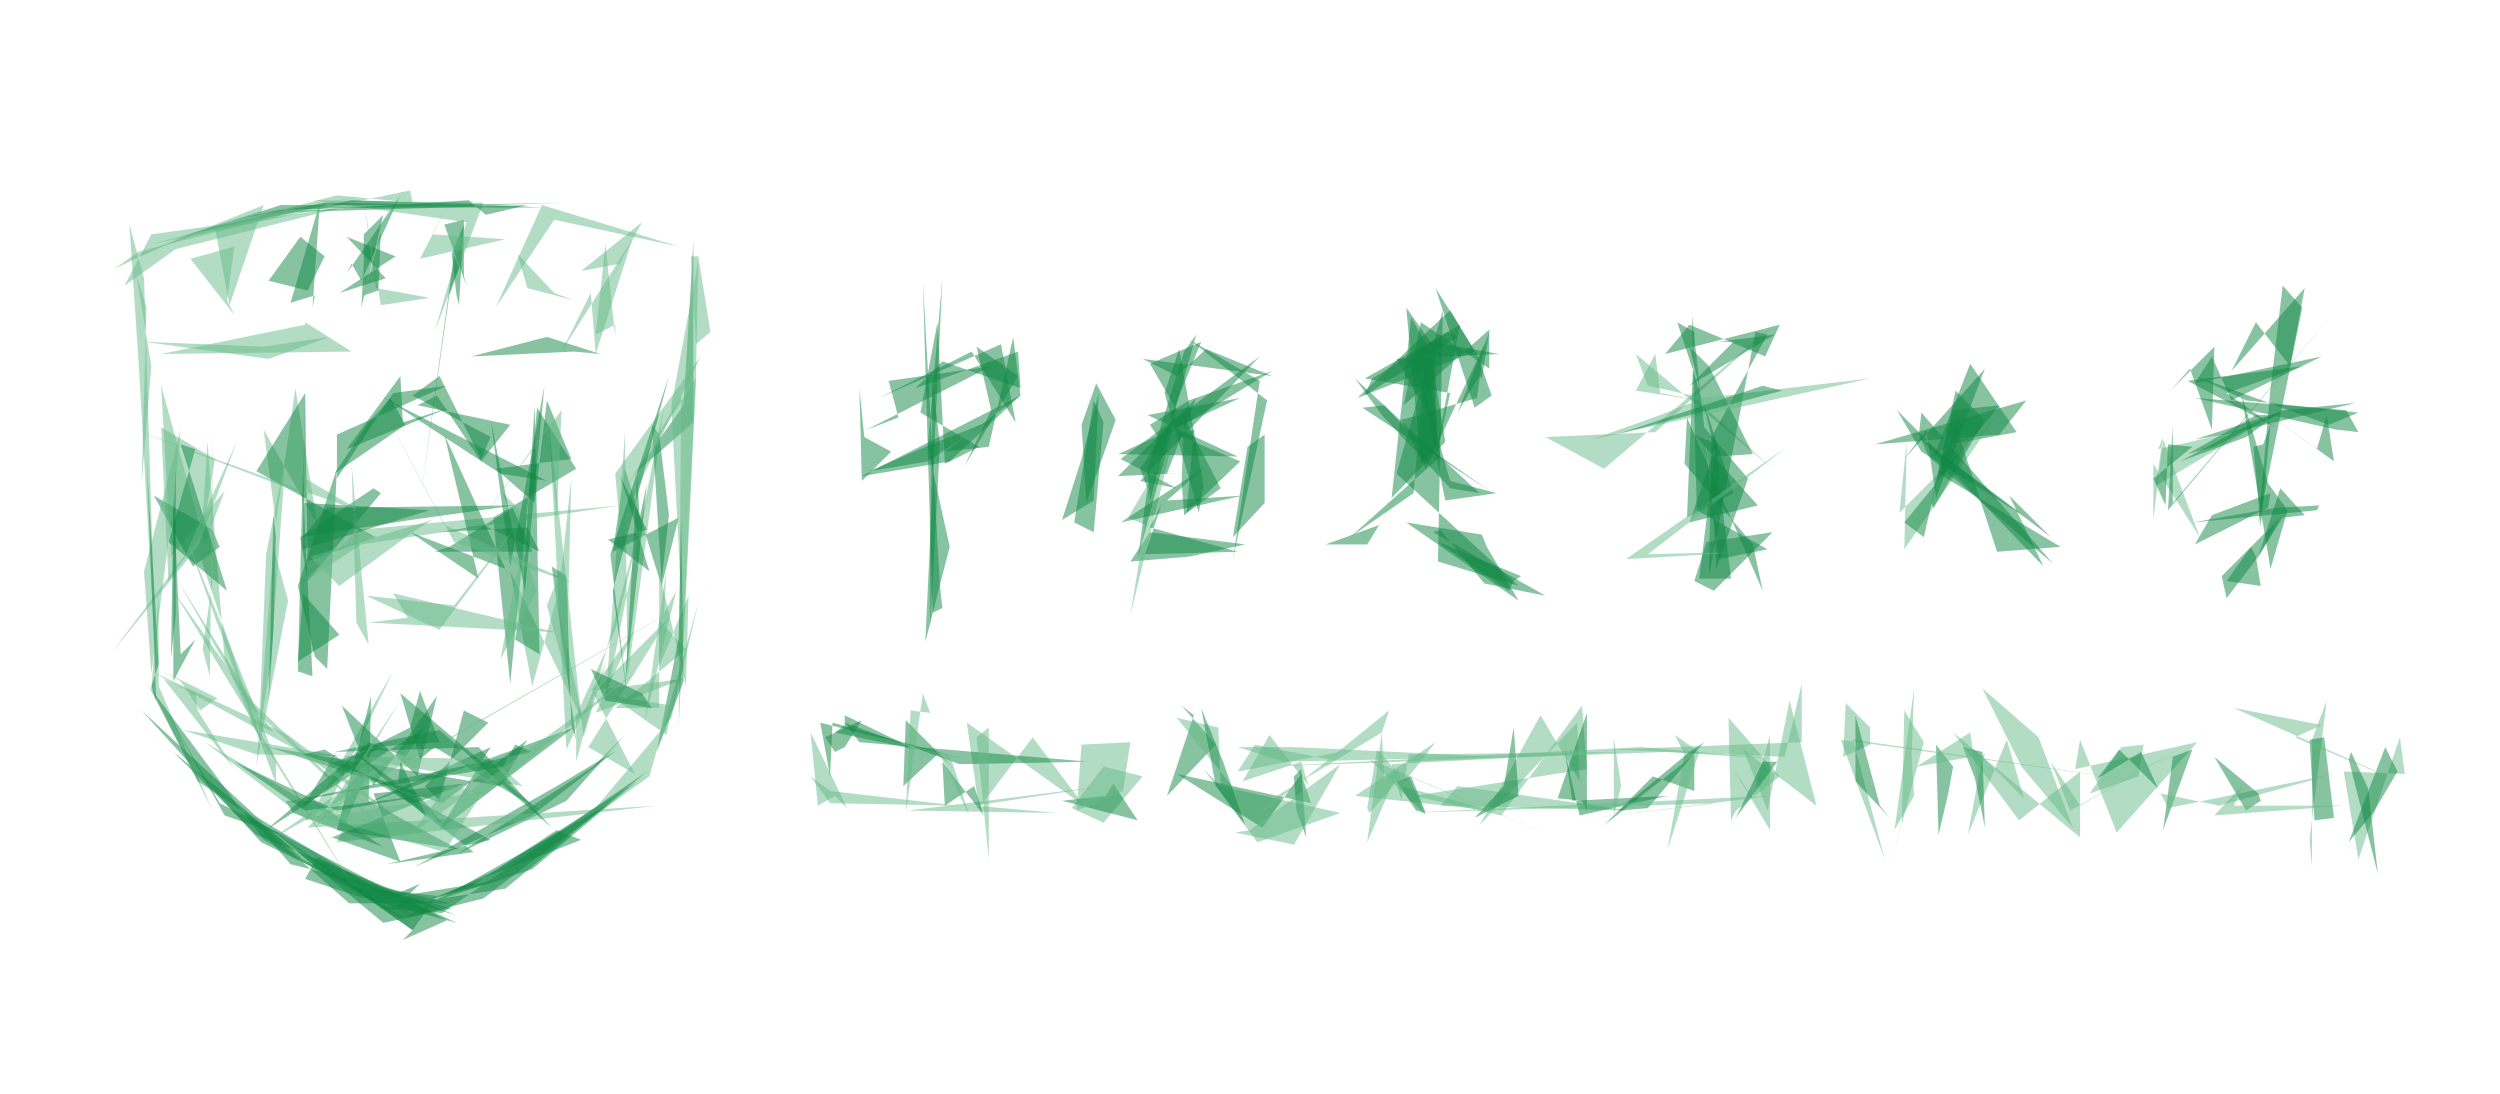
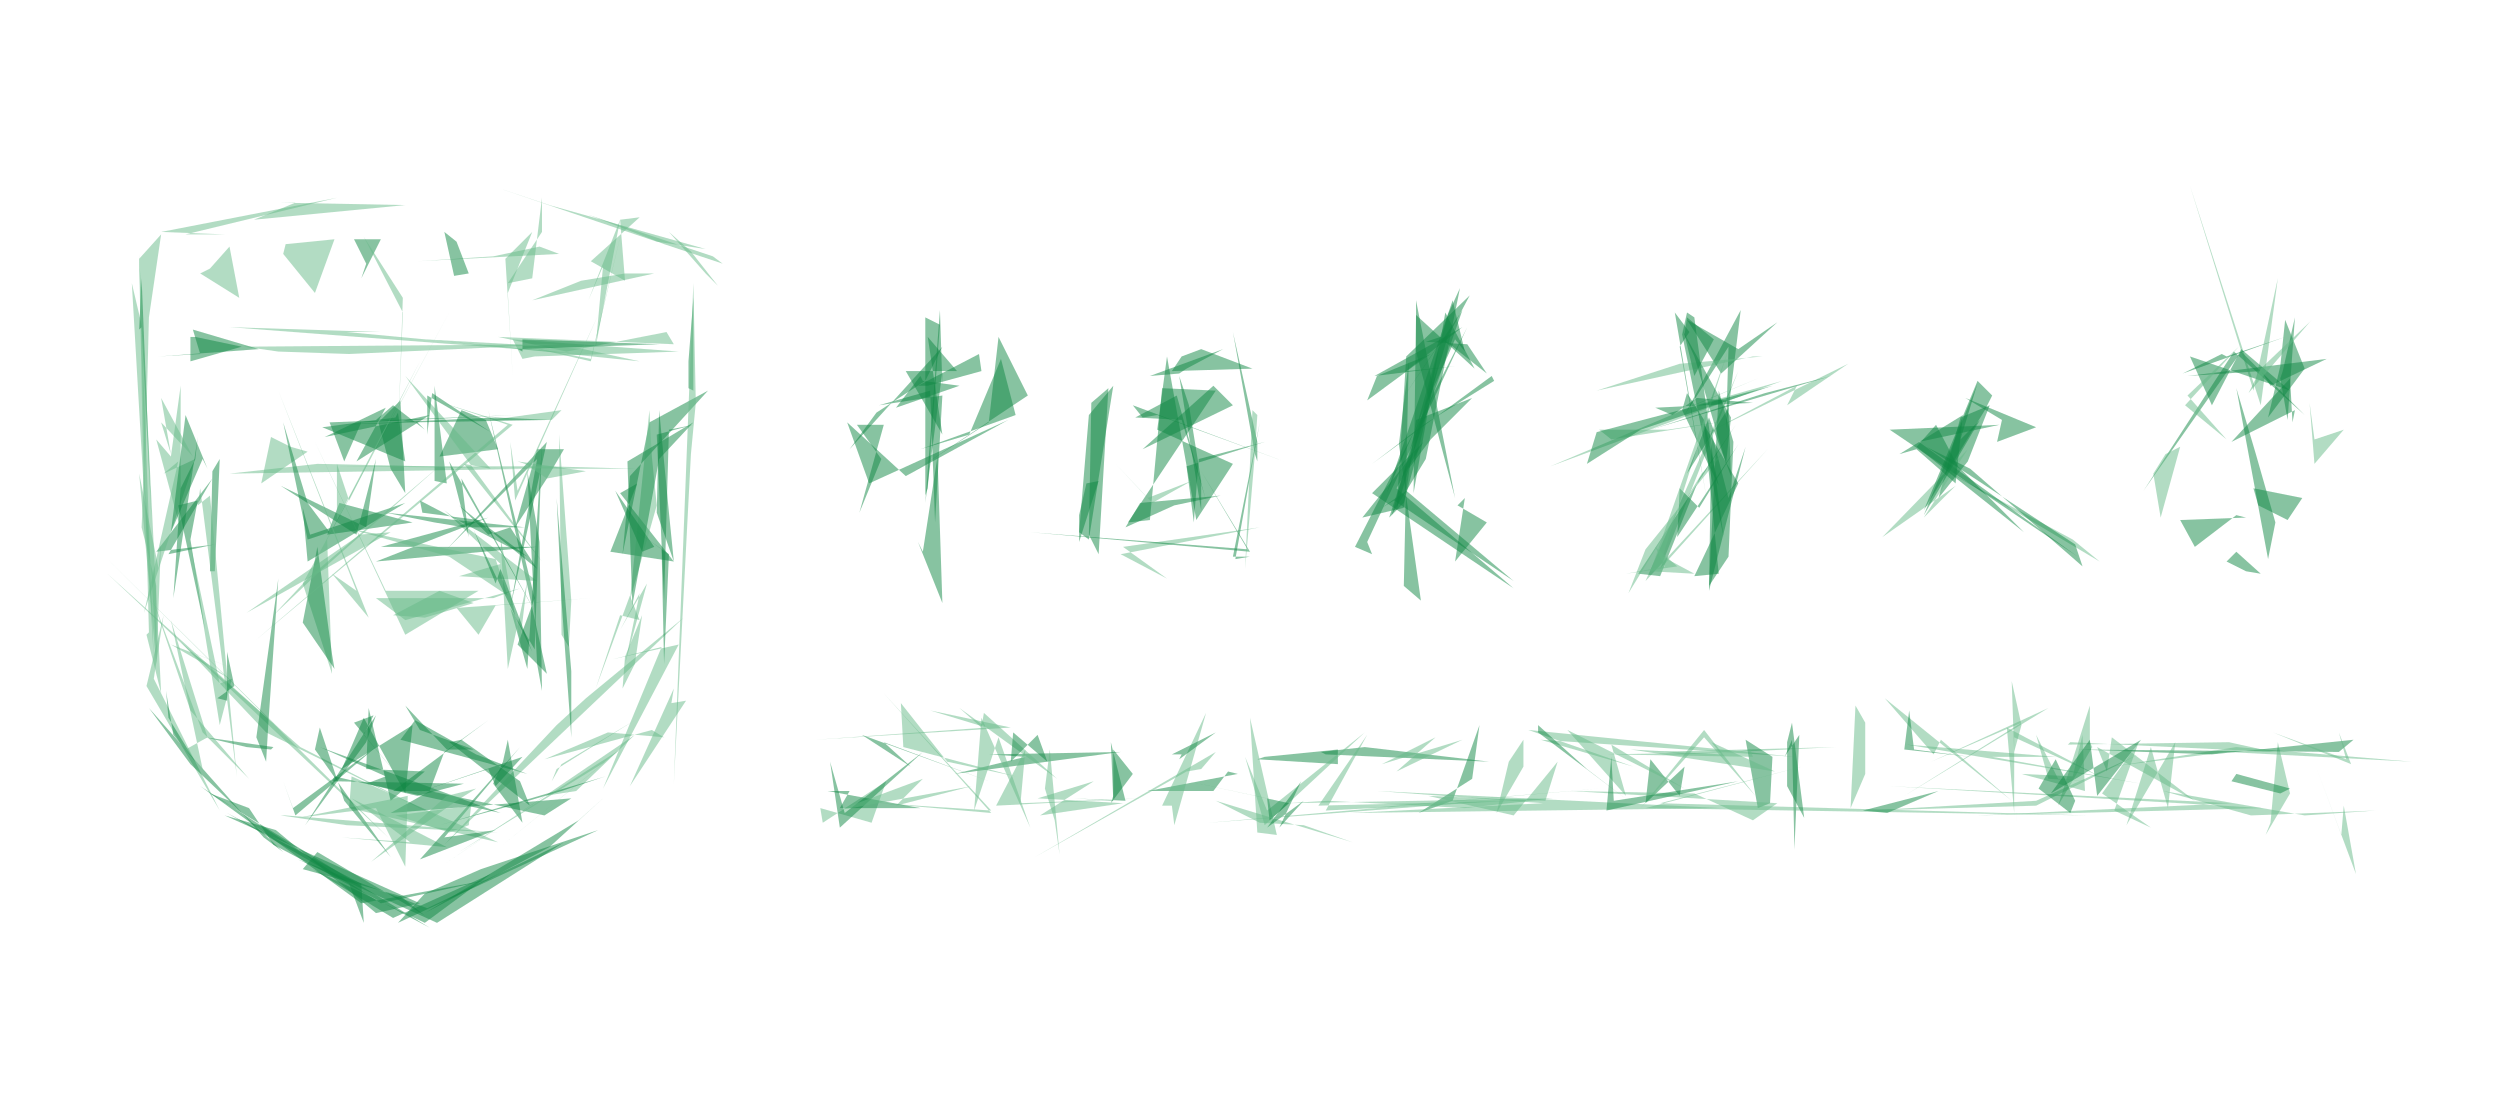
<svg xmlns="http://www.w3.org/2000/svg" version="1.1" viewBox="0 0 1024 448" width="1024" height="448">
  <g fill-opacity=".5">
-     <path fill="#184" d="M607 219l2 5 13 22-46-32" />
-     <path fill="#6B8" d="M850 315l50-11-33 37-15-38" />
-     <path fill="#184" d="M966 177l-5-9-62-5 58 13m-786-10l8-4 18 27 12-15m-70-54l23-15-20-8 16 17m545 68l-11 32 28-7-26-29" />
-     <path fill="#6B8" d="M812 310l-6 32 16-39 7 24" />
-     <path fill="#184" d="M129 269l5 5 4-82-16 48" />
-     <path fill="#6B8" d="M228 245l-10 36-9-47 30 62" />
-     <path fill="#184" d="M107 345l-49-54 66 61 51 26m-56-254l12-41-3 43 1-5" />
-     <path fill="#6B8" d="M884 184l2-5-3 20 40-24" />
-     <path fill="#184" d="M938 150l6-32-30 34 10-20" />
-     <path fill="#6B8" d="M239 302l9-30-16 35-7-133" />
-     <path fill="#184" d="M139 260l-15-17 4-52-6 80" />
-     <path fill="#6B8" d="M983 302l2 15-25-1 6 36" />
-     <path fill="#184" d="M826 177l-27 5-7 5 15-38M164 284l8 27 6-5 43 26m-12-52l11-113 16 25-34 20" />
-     <path fill="#6B8" d="M597 322l64 9 6 1-77-2" />
-     <path fill="#184" d="M703 180l-7 57h13l-5-42" />
-     <path fill="#6B8" d="M396 296l5 35 22-29 21 28M72 102l-21 15 11-21 78-11" />
-     <path fill="#184" d="M360 163l38-19 18 29-6-32M133 358l-62-50 34 34 82 33" />
-     <path fill="#6B8" d="M738 304v-24l-7 30-71-3M242 120l2 25 15-47-29 46m22 146l29-24-11-12v36m565 12l14 37-21-25-16-32M53 92l6 22 5 162-7-124" />
-     <path fill="#184" d="M471 218l39 5-23 5-24 2m-183-64l-20 28 24-21V99m-6 113l-7 28-15-48-5 34m227 100l11-33-5-4 14 16" />
-     <path fill="#6B8" d="M530 306l83 4-87 2-19-6" />
-     <path fill="#184" d="M440 214l8 4 4-45-4-9M216 303l-35 26-71-23 95 16m383-139v-40l-12-17 6 64" />
-     <path fill="#6B8" d="M579 326l36 8 33-45 2 26m59 21l-1-42 21 24-18 14" />
-     <path fill="#184" d="M572 194l50 46-33-10 2-103m86 191l17 6v-15l-37 29M418 162l-3-24-10 45-18 2M117 328l3 5 37 14-28-19" />
-     <path fill="#6B8" d="M693 162l-18-4-5-13 56 47" />
-     <path fill="#184" d="M484 197l1 14 15-11-15-29" />
-     <path fill="#6B8" d="M561 311l78 33-62-26 7 16m49-155l45-2 51-46-72 61m-545 32l6 22-10 51-3 17" />
-     <path fill="#184" d="M608 239l25 5-46-26 3-1" />
-     <path fill="#6B8" d="M818 170l-38 55 1-44-3 29M62 282l3-38v37l22 51" />
-     <path fill="#184" d="M692 133l-10 12 47-12-6 13M180 328l-6-6 26-26-10-5m716-115l-9-25-8 9 18-18M346 296l6 8 94 8-53 1m400-8l7 9-2 11-4 17" />
-     <path fill="#6B8" d="M515 345l-22-30 7 7 49 11" />
-     <path fill="#184" d="M566 170l-11-15 51 47-12-2" />
-     <path fill="#6B8" d="M130 215l-9-56-8 55-5-38m-25 42l5-30-22-13 3 63" />
-     <path fill="#184" d="M404 173l-25 10-23 10 24-4m410-2l51 44-54-62-1 9" />
-     <path fill="#6B8" d="M248 288l24-122-15 112-1-101m500 111l10 10v7l-11 5" />
-     <path fill="#184" d="M690 190l1-19 31 71-4-19m-504 21l-3 18 10 6-2-102m13 162l24-27-13 13-56 36" />
-     <path fill="#184" d="M203 192l31-4-10-24-5 42m724-80l-8-9-5 42-5 56" />
-     <path fill="#6B8" d="M126 336l35-61-28 58-49-29" />
-     <path fill="#184" d="M191 117l-9-25 8-2v23m71 207l-57 36-32 15 46-15m-70-241l16-35-22 32 2-4m444 10l17 27 6 17-7 5" />
-     <path fill="#6B8" d="M953 287l-6 16v52l-1-11m-232-37l30 23-11-43-9 45m-573-77l16-2-6-10 67 16" />
-     <path fill="#184" d="M934 212l-9 16-13 17-2-9m-742 62l-16 8 28-2-8-21m-46-53l28-10-49-27 20-32" />
-     <path fill="#6B8" d="M66 158l4 70 22-27-8 22m384 95l-16 19-13-6 13-17M96 101l-18 5 18 23-3-6" />
-     <path fill="#184" d="M156 202l-3-2-30 20 3 18" />
-     <path fill="#6B8" d="M275 166l5 98 5-106 1-51" />
-     <path fill="#184" d="M170 355l48-21 35-27-25 15M87 217l3 7-11 8-16-29" />
-     <path fill="#6B8" d="M509 320l24-8 3 10-16-21" />
-     <path fill="#184" d="M792 208l-1-2 10-46 12 12m-110 15l15-1-18-36-8-8m262 32l12-5-46-5-21-10M104 334l50 30 31 8-28 6" />
-     <path fill="#6B8" d="M238 338l37-44 11-47-20 71m340 20l40-42 1 24-16-27" />
-     <path fill="#184" d="M201 306l-53 24 87-32-55 42m-15-167l19-6-42 17 22-30" />
-     <path fill="#6B8" d="M405 352l-5-50 5-4v20" />
-     <path fill="#184" d="M556 163l48-19-10-17-17 16" />
-     <path fill="#6B8" d="M66 145l78-1-19-12v1" />
-     <path fill="#184" d="M342 300l33 7-29-14v4m159-68l14-65-32-25 29 17m-319 32l-17-34-11 8 32 17m761 132l1-3 7 15 4 35M710 140h-6l23-3-35 21M71 279l9-17-6 6-3-66m859 31l-12-72 11 37 8 11M153 322l-13-33 31 29 8-33m185-129l42-6-51 26 13-5M157 88l-8 8v12l-1 18m268 37l2-1-29 27-36 6" />
-     <path fill="#6B8" d="M138 345l131-15-143 9 27-28" />
-     <path fill="#184" d="M246 145l-22-7-31 8 42-2m-74 17l22-3-45 20v18" />
-     <path fill="#6B8" d="M109 227l-3 75 5-31 6-84" />
-     <path fill="#184" d="M267 174l3 4 4 33-3 27" />
-     <path fill="#6B8" d="M148 223l106-16-107 10-25 23" />
-     <path fill="#184" d="M818 226l26-2-50-30 7-20" />
-     <path fill="#6B8" d="M287 146l-12 24-21 46-2-22" />
-     <path fill="#184" d="M641 308l6 26 36-8-39 2m246-18l-25 9 33-12-12 33m-433-14l-18 2 31 8-10-15" />
-     <path fill="#6B8" d="M214 322L75 299l30 10 97 2M128 82l70 1-20 53 13-45" />
-     <path fill="#184" d="M176 209l-52-3 1-44-1 63m-14-110l13-18 10 8-7 14m856 197l-10 17-10 12 15-39m-789 42l-50-8 14-55-1 43" />
-     <path fill="#6B8" d="M282 244l-12 29v-39l11 47m546 55l25-20v27l-52-43" />
-     <path fill="#184" d="M380 183l6-69-7 149 10-39" />
-     <path fill="#6B8" d="M291 136l-5-31h-3l2 36m395 20l-2-16-8 15 26 4" />
-     <path fill="#184" d="M943 150l-47 6 36 19-20-14" />
-     <path fill="#6B8" d="M555 326l33-22-14 18 37 10" />
-     <path fill="#184" d="M537 329l-55-12 35 22 16-22" />
-     <path fill="#6B8" d="M243 284l31-31-33 53 19 11m641-97l-15-40-4 33v-23" />
-     <path fill="#184" d="M353 295l-7 11-4 2-4-6m-142-65l-14-59 25 55-39-15m38 96l-91 15 103-21-7-3" />
-     <path fill="#184" d="M174 298l-8 12-15-6-42 36m399-177l-50 23 49 1-37-17" />
-     <path fill="#184" d="M477 161l14 49 2-11-10-56M169 371l69-27-10-4-35 23m178-68l19 19-6-5-14 13" />
-     <path fill="#184" d="M521 154l-27-11-12 11-14-7" />
-     <path fill="#6B8" d="M149 82l5 36 22 4-20 3m410 175l-43 26-11 11 57-46M85 181l7 89 17 39-27-81m-23-88l49 2 27-4-25 9m600 168l8 12 7-26v39m-505-98l-14-40 10 10-11 58" />
-     <path fill="#184" d="M553 220l37-33-6-44-5 59" />
-     <path fill="#6B8" d="M278 101l-51-11-24 36 19-42" />
-     <path fill="#184" d="M946 303l2 33 8-1-4-33m-28-132h8l-25 13-11 3m-322-14l10 20 24-51-3 22" />
-     <path fill="#6B8" d="M499 298l-17-4 26 32-8-4M169 83l-1-5-106 22 76-20" />
-     <path fill="#184" d="M932 208l-34 6 51-5 1-2" />
-     <path fill="#6B8" d="M279 162l-1 136 7-143-31 49" />
-     <path fill="#184" d="M467 197l49-51-57 42 23 12m212-64l-7-4 23 70-19 10" />
-     <path fill="#6B8" d="M480 182l-17 70 6-37-7-3" />
-     <path fill="#184" d="M485 144l-15 48 1 13 19-68M187 378l-41-11-21-7 5-9" />
-     <path fill="#184" d="M169 381l-4 4 18-8-75-39" />
-     <path fill="#6B8" d="M73 238l31 50 62 60-64-59" />
-     <path fill="#184" d="M578 318l-6 2 8 12 4 1M382 156l-1 67v34l4-75m-131 13l11 22-16 4 17 13m547 105l-1-31-8-2 5 13M598 133l-39 22 35 6-7 31" />
-     <path fill="#184" d="M384 132l-7 37 24 14-14 7m311-15l18 21-13 37-2-34m-53 129l-10-1 12-35v40M199 88l17-4-102 3 78-5m58 247l-35 26-17 13-32 8" />
-     <path fill="#6B8" d="M754 303l123 17-118-17 13 49" />
-     <path fill="#184" d="M580 180l-13-14-9 1 52 34" />
-     <path fill="#6B8" d="M146 255l5 9-3-30-4-44" />
-     <path fill="#184" d="M215 242l8-84-14 74-8-60" />
-     <path fill="#6B8" d="M690 309l-4-8 10 7-13 40" />
-     <path fill="#184" d="M533 315l-3 3 1 14 4 11m-17-165l-7 5-6 37 13-14m71 16l29 20 2-4 3-2m-445-10l6-2 26-16 8 18" />
-     <path fill="#6B8" d="M168 305l-59 40 186-106-120 69m11-86l-38-71 34 64 53 24" />
-     <path fill="#184" d="M956 128l-68 81 2-35v32m-189-27l-1 57 19-100 5 1M69 222l24 20-19-60 6 2" />
-     <path fill="#6B8" d="M869 306l-13 19 20-7 2-13m-626-47l15-61-31 115v-19" />
-     <path fill="#184" d="M445 206l12-34-8-15-6 17M202 84l29-1-96 2h87m700 139l-10 14 14 2-2-12" />
-     <path fill="#6B8" d="M150 244l36 4 31-40-37 50m201 34l-3-8-7 49 2-42" />
-     <path fill="#184" d="M699 222l27-4-24 24-8-4" />
-     <path fill="#6B8" d="M399 330l53-8-80 10 61 1" />
-     <path fill="#184" d="M594 197l19 5-21 3-12-57m350 54l-1 6-30 15 7-12" />
-     <path fill="#6B8" d="M885 325l24 5 47-13-68 14" />
-     <path fill="#184" d="M486 210l3-34-7 2 26 11m269-21l17 17 36 27-43-27m99-47l63 46 4-14 3 19" />
-     <path fill="#6B8" d="M392 330l-52-1-8-11 8 6m-96-32l16-34-18 25 38-5" />
-     <path fill="#184" d="M113 220l-1 38-2 30 2-77m291 123l-4-12-12 8-1-18" />
-     <path fill="#6B8" d="M81 224l-35 43 30-40 21-46" />
-     <path fill="#6B8" d="M62 276l-3-42 15-58-3 30" />
-     <path fill="#184" d="M236 303l-10-71 6 4 2 61m-96 11l-15 24 32-26-21 7" />
-     <path fill="#6B8" d="M680 170l-28 10 114-25-68 8" />
-     <path fill="#184" d="M770 330l-10-37v27l14 15" />
-     <path fill="#6B8" d="M225 174l-33 46 38-52-2 45m24-80v5l-4-38-4 37" />
-     <path fill="#184" d="M597 169l9-15 1 1 3-19M269 308l9-47 1-49 1 67" />
-     <path fill="#6B8" d="M87 177v61l-4 28 3 11" />
-     <path fill="#184" d="M830 164l-26 33 15-19-51 4M81 320l87 58-60-34-47-63m798 38l18-11 7 15-16-16M184 121l4-11-2-6-14 102m414-62l6 37-22 23 8-74" />
-     <path fill="#6B8" d="M780 291l-1 46-5 19 14-52m-609 43l-56-39-61-33 56 26m388 40l6-1 37-27-19 33M149 210l-94-34 71 27-1-7" />
-     <path fill="#184" d="M168 213l43-6-77 1-10 12" />
-     <path fill="#6B8" d="M443 305l-2 27 19-8 3-20" />
-     <path fill="#184" d="M930 174l-4 42-3-33 4-1M190 321l-37 4 11 28-28-10m281-199l-42 15 11-11 32 11M204 84l-60-2-67 14 38-12" />
-     <path fill="#6B8" d="M682 308l-163 6 153-8 58 5" />
-     <path fill="#184" d="M125 219l-1-25-2 81 6 2" />
-     <path fill="#6B8" d="M224 248l8 29 2-81-4 37" />
-     <path fill="#184" d="M471 216l5-10-7 21 38-1m36-3l22-8 43-70-48 78m-364 83l30 33-46-40-43 9m-66-98l1-18v60l-2 18" />
-     <path fill="#6B8" d="M80 284l-13-6 29 37-15-24" />
-     <path fill="#184" d="M500 193l-22 1 12-31-32 32m-270-70l-1-4-2-17 5-12" />
-     <path fill="#6B8" d="M332 300l15 31-5-5-7 4M77 96l-30 14 10-7 91-23" />
-     <path fill="#184" d="M250 227l7 59-6-44 23-88" />
-     <path fill="#6B8" d="M227 120l-15-16 4 14 19 5" />
-     <path fill="#184" d="M572 147l42-2-28-5 3 37M340 318l-4-22 59 15-54-15m151-156l-13 32 3-4-11-19m454 176l-18-15 13 22 6-4" />
-     <path fill="#6B8" d="M48 108l40-15 6 32 14-41" />
-     <path fill="#184" d="M145 363l34 4-10 14-37-26" />
-     <path fill="#6B8" d="M278 276l-3 13-25-4 23 16" />
-     <path fill="#184" d="M466 229l4-29-3-8 15-23" />
-     <path fill="#6B8" d="M150 310h12l-32 28 34-51m385 21l-42 8 7-11 30 6" />
-     <path fill="#184" d="M186 84l-53-1-37 7 18-4" />
-     <path fill="#6B8" d="M718 226l-52 3 66-46-57 44" />
-     <path fill="#184" d="M722 312l-11 23 17-23h9m-536 32l-45-24 38 29-36 5m534-46l-29 24 12-1 23-27M593 136l4 2-38 24 3-7m-64 167l-6-32 9 22 9 26m434-127l-10-11-9 28 10-16m-146-36l4 28 20-53-33 37" />
-     <path fill="#6B8" d="M848 332l-8-20 12 18 56-32m-341 21l6-4-13 30 6-45" />
-     <path fill="#184" d="M248 287l-6-13 21 10 4 6" />
-     <path fill="#6B8" d="M951 297l-11 5 47 20-72-32" />
-     <path fill="#184" d="M124 309l9-2 49 31-12-14" />
-     <path fill="#6B8" d="M783 310l1-28-8 58 8-14" />
-     <path fill="#184" d="M207 364l58-48-84 58-26-2m449-37l12-13 4-24 2 28M509 203l-50 11 35-23-16 14m428-59l8 18 37-18-52 11m-504 34l11-23-6-26 17 12m-252 13l-9-5 49 32 19 3" />
-     <path fill="#6B8" d="M907 334l12-13-4 9h45" />
-     <path fill="#184" d="M353 197l12-12-11-6-2-20" />
-     <path fill="#6B8" d="M112 300l-41-58 78 128-47-75m561 13l-93 5 4 15 3-19" />
-     <path fill="#184" d="M475 180l-4-6 16-10 34-12m201 6l-18 6-42 14 68-18" />
-     <path fill="#6B8" d="M113 321L75 217l32 79 6 16m85 12l-73 12 1-3 56 16" />
-     <path fill="#184" d="M724 225l-29-16-2-80 11 100M60 187l4 100-2-6 3-9m35 60l43 38h41l-65-16" />
-     <path fill="#6B8" d="M661 349v-47l3 20-3 12" />
-     <path fill="#184" d="M144 307l19 14 1-9 11 23m613-115l12-52 19-2-39 48" />
-     <path fill="#6B8" d="M177 96l7-13-12 23 35-8m367 220l-13 15-1-2 4-24" />
-     <path fill="#184" d="M582 132l28 19v-16l-35 31m-395 52l18-3 23 11-5-10" />
-     <path fill="#6B8" d="M82 291l-8-12-7-4 22 11" />
-     <path fill="#184" d="M138 332l41-7-54 7-29-20" />
-     <path fill="#6B8" d="M703 329l-129 4 151-7-80 10" />
-     <path fill="#184" d="M67 289l23 40 28 14-26-9" />
-     <path fill="#6B8" d="M184 321l-16 21 93-67-63 51" />
-     <path fill="#184" d="M448 205l-13 8 8-25 7-27" />
-     <path fill="#6B8" d="M127 228l12 12 30-22 8-5m208 96l12 25-6-19-2-5" />
-     <path fill="#184" d="M386 249l-1-9-7-125 4 136" />
-     <path fill="#6B8" d="M58 198l2-72-4-13 6 37" />
-     <path fill="#184" d="M936 168l-37 12 12-2 54-13m-700 33l-3 14-1-17-5 87M151 173l-14 21 29-20-6-11m-4-68l4-15-11 41 6-2m3 249l49-8-45 12 10-10" />
-     <path fill="#184" d="M915 177l-22 12 27-10 15-11" />
-     <path fill="#184" d="M888 182l10 1-16 13 5 11" />
-     <path fill="#6B8" d="M254 108l-16 3 25-20-19 35m29 107l-9 63 13-54-5 9m538 69l-3-20-22 14 28-5" />
-     <path fill="#184" d="M840 220l-54-41 51 53-14-29" />
+     <path fill="#6B8" d="M843 330l13-41v15l1 2" />
+     <path fill="#184" d="M474 170l-6 1-4-5 62 23" />
+     <path fill="#6B8" d="M724 184l-50 54 38-86-32 81M238 115l18-3h12l-50 11m49 176l5 3-23-2-26 11" />
+     <path fill="#184" d="M794 204l12-15 9-23-12 5m-327-12l22 1-36 54 9-1m-282 90l-5 1 33 26-4-10m-1-56l12 12-24-108 19 77" />
+     <path fill="#6B8" d="M849 221l11 9-64-38 27 15" />
+     <path fill="#184" d="M392 152l-12-14 6 40-15-26" />
+     <path fill="#6B8" d="M948 180l-2-15 2 25 12-14" />
+     <path fill="#184" d="M386 158v-6l-7 54 6-79m289 202l2-18 12 15 2-12m-95 14l11-31-3 22-22 14" />
+     <path fill="#184" d="M559 306l-18 2 2 1 67 3M401 145l-25 13h4l22-6m333 196l-1-45-3 7 6-9" />
+     <path fill="#6B8" d="M244 282l10-30 8 2-4-10M78 291l-16-47 21 56 19 19m886-7l-72-6-51 8 47-6" />
+     <path fill="#6B8" d="M876 309l-42 19-69 4 69-2m-598-6l24-23-78 53 41-28m475-24l-26 29 26-32 21 27" />
+     <path fill="#184" d="M391 317l68-9-54 1 15 1" />
+     <path fill="#6B8" d="M337 337l-1-6 21 6 6-17" />
+     <path fill="#184" d="M175 372l-53-20 57 26 52-33" />
+     <path fill="#6B8" d="M63 278l27 54-30-51 7-29" />
+     <path fill="#184" d="M170 295l25 14 21 8-52-14" />
+     <path fill="#6B8" d="M130 190l-9 1-27 3 125-2" />
+     <path fill="#184" d="M456 328l-16-1 21 1-6-24M290 160l-24 13-11 54 3-32m-53 138l-55-12 8-3-27-12m643-130l77 52-65-47 33-7M145 98h11l-8 16 2-6" />
+     <path fill="#6B8" d="M289 102l-20-3-65-22 21 7" />
+     <path fill="#184" d="M216 274l6-92-3 84-10-17m368-57l9-12 17-17-23 9M200 315l-36 12 50-17-11 12" />
+     <path fill="#6B8" d="M478 237l-18-13 56-8-57 11m231 82l-8-1h-6l76-2m-550-61l11-4-47 13-12-9m695 73l4-17 1 23-26-7m145 15l-29 2-58-10 36 10" />
+     <path fill="#184" d="M209 216l11 17-32-26 12 12m179-89v73l1-3 5-67m322 43l1-34-18 28 23-43" />
+     <path fill="#6B8" d="M600 331l-56-3-17 1 109-2m-527-27l-35-37 49 43 61 31" />
+     <path fill="#184" d="M474 176l4-30 12 67 15-23M86 325l90 55-64-34-10-15" />
+     <path fill="#6B8" d="M61 130l-2 79-2-103 9-10" />
+     <path fill="#184" d="M352 210l9-22-10-14h11" />
+     <path fill="#6B8" d="M57 194l8 39 1-12-2 51" />
+     <path fill="#184" d="M204 184l-24 3 9-19 10 4" />
+     <path fill="#6B8" d="M205 231l-17 5 32 2-38-29M114 83h7l-17 7 62-6m662 213l-4-18 2 59-1-30M720 155l-29 12 39-11-95 35" />
+     <path fill="#184" d="M708 204l7-21-15 59 1-65" />
+     <path fill="#6B8" d="M255 282l5-10 3-20-7 17" />
+     <path fill="#184" d="M88 234l2-46-3 5-1 41m92-54v-22l5 40-5-1m394 3l48 41-58-39 21-21" />
+     <path fill="#6B8" d="M669 314l-38-11 104 7-109-11" />
+     <path fill="#184" d="M704 160l-4 80 8-12 2-47" />
+     <path fill="#6B8" d="M930 337l-2 5 10-17-5-21" />
+     <path fill="#184" d="M261 198l-7 4 22 28-26-4m-70 112l68-20-18 6-17 5" />
+     <path fill="#6B8" d="M116 300l-72-65 115 108L44 229m157-37l-35-38 56 76-32-40" />
+     <path fill="#184" d="M166 206l-40 24-2-22 3 11" />
+     <path fill="#6B8" d="M273 136l-41 8-28-6 72 3m600 163l-10 28 15 7-20-14" />
+     <path fill="#6B8" d="M207 106l11-11-10 25 2 34" />
+     <path fill="#184" d="M915 144l-37 57 40-57 26 26M715 303l11 7-1 19-5 2M183 225l41-44-15 68 11-61m250 136l37-7-4-1-6 8m86-150l29-18-1-2-49 36m118 46l-9-1 40-61-15 22" />
+     <path fill="#6B8" d="M63 270l-5-137-4-17 4 69m454 109l11 48-8-1-3-47" />
+     <path fill="#184" d="M284 122l-2 26v11l2 1m-15 50l7 20-2-20-4-42m303 14l4-34-2 92 7 6" />
+     <path fill="#6B8" d="M119 183l-8-4-4 19 19-13" />
+     <path fill="#184" d="M353 301l20 13-11-10 43 16" />
+     <path fill="#6B8" d="M694 325l-51-1 85 5-10 7" />
+     <path fill="#184" d="M494 205l-12-43-17 9 19 1" />
+     <path fill="#184" d="M492 197v12l-9-55 4 12" />
+     <path fill="#6B8" d="M191 339l13 6-61-14 1-13m-10-97l50-93-60 111 12 37" />
+     <path fill="#184" d="M87 196l-23 30 24-3-19 4" />
+     <path fill="#6B8" d="M534 338l20 7-56-17 18 9" />
+     <path fill="#184" d="M572 209l21-71 9-17-26 25" />
+     <path fill="#6B8" d="M882 194l3 18 8-29-6 3" />
+     <path fill="#184" d="M712 182l-25 38 1-20 8 8m234-50l23-11-57 7 30-2" />
+     <path fill="#6B8" d="M161 252l13 1 20-6-14-5" />
+     <path fill="#184" d="M176 324l-16 9 74-6-11 7m-74-40l17 31 3-28-29 18m375-4l3-1 30-3v6" />
+     <path fill="#184" d="M121 334l33-28-34 25-4-11" />
+     <path fill="#6B8" d="M247 109l-3 33 10-52-13 33" />
+     <path fill="#184" d="M201 358l-27 20-46-22 33 20m215-154l2 4 6-39 2 60m200-102l-7 5-19 14 4-10" />
+     <path fill="#6B8" d="M816 310h26l-61-5 96 16" />
+     <path fill="#184" d="M158 210l20 4 12 2h25m701 10l-4 4 8 4 6 1" />
+     <path fill="#6B8" d="M406 333l-46-4 46 3-44-48m-84-20l-31 59 24-58-20 5" />
+     <path fill="#184" d="M196 213l-23-3-1-5 44 23" />
+     <path fill="#184" d="M154 230l46-18-44 12h64M58 134l4 78-4-98-1 21m523 88v-79l16 60-16-81" />
+     <path fill="#6B8" d="M674 331l181 3-175-5 58-15m-28-142l-50 8-5-4h28" />
+     <path fill="#184" d="M732 322l7 13-5-39-2 8" />
+     <path fill="#6B8" d="M184 228l24 16-5-15-62-13" />
+     <path fill="#184" d="M692 136l-4 6 11 62-13-76m220 181l58-6-6 5-107-1" />
+     <path fill="#6B8" d="M801 199l-13 13 18-28-35 36" />
+     <path fill="#184" d="M505 228l11-55-10 56 6-1m425-56l3-42-5 22-1 3" />
+     <path fill="#6B8" d="M420 307l-2 22 49-2-59 3" />
+     <path fill="#184" d="M803 180l7-23-22 54 23-39M456 326v-19l8 10-9 12m-318-55l-13-19 6-31 6 44m422-56l17-4 6-40-3 19" />
+     <path fill="#184" d="M593 129l-23 82 14-23 14-70m-409 78l3 24-8-31 36 63m598-71l2-9-15-9 29 12m-448-13l-26 4 21-6 2 54m329-71l-21-12 14 22 23-21" />
+     <path fill="#6B8" d="M254 90l8-1-20 18 14 8" />
+     <path fill="#184" d="M344 339l34-31-32 25-6-21M166 202l-6-10-5-19 9-9" />
+     <path fill="#6B8" d="M705 331l-141-7 68 5-79 4" />
+     <path fill="#184" d="M576 152l23-18-36 20 33-4m297 63l27-1-4-1-17 13" />
+     <path fill="#6B8" d="M736 158l-4 8 25-17-59 29m-16 54l-16 3 21-3-9-8" />
+     <path fill="#184" d="M672 176l54-18-72 19-4 13M71 301l-3-18 1 11 11 18m341-150l-48 32 32-21 4-35m186-15l-27 79 28-63 4 5m316 15l13 70 3-15-8-28m-785 20l15 4 15 4-35 5" />
+     <path fill="#6B8" d="M847 305l66-1 18 4-83-4" />
+     <path fill="#184" d="M413 172l-57 26-9-25 24 22m-160 21l13-20 7-12h-11" />
+     <path fill="#6B8" d="M86 110l8-9 4 21-16-10m142 79l37 1h-26l-98-1" />
+     <path fill="#184" d="M804 170l-3 28-16-14-7 2m-209 26l20-62-8 34-6 22" />
+     <path fill="#6B8" d="M717 307l1 3-60-1 53-1" />
+     <path fill="#184" d="M78 148v-10h2l19 4" />
+     <path fill="#6B8" d="M258 246l11-39-2-20-1-19M74 158l-4 29-6-7 10 37m159 48l-3-5-1-82 5 68m692-80l7-52-10 46-26-84M126 237l55-47-51 45-18 17" />
+     <path fill="#6B8" d="M73 189l-14 62 21-63-13 6m772 125l17 1-13-1-9-18" />
+     <path fill="#184" d="M176 170l-30 19 12-22-25 12" />
+     <path fill="#6B8" d="M448 320l-22 14 34-5-35-2" />
+     <path fill="#184" d="M695 163l-10 7-7-3 40-2M171 326l19-5-54-1 1-2" />
+     <path fill="#6B8" d="M272 100l-31-12 51 17 4 3M101 251l45-31 1-1 13-1M97 318L86 203l-5 4 1-7m100 146l98-93-40 33-12 11" />
+     <path fill="#184" d="M456 158l-10 12-4 48 4 3" />
+     <path fill="#6B8" d="M369 288l1 18 46 12-28-6" />
+     <path fill="#184" d="M78 313l38 36-8-6-47-53" />
+     <path fill="#6B8" d="M76 307l9-5-15-48 13 61m113-55l-9-11 55-4-39 3" />
+     <path fill="#184" d="M348 184l38-42-7 14-20 13m250 45l-13 16 4-26-3 3" />
+     <path fill="#6B8" d="M791 312l48-22-59 36 48-30m-553-8l1-6-18 40 23-35m-71-146l-36-2 88 9-23-5" />
+     <path fill="#184" d="M505 166l-4-4-4-4-29 26" />
+     <path fill="#6B8" d="M824 328l-52-42 20 23 3-6" />
+     <path fill="#184" d="M78 221l3-16-8 2 11 51" />
+     <path fill="#6B8" d="M927 331l-153-9 140 7-104 5" />
+     <path fill="#184" d="M689 137l2-9 3 2 12 90" />
+     <path fill="#6B8" d="M674 225l-7 18 30-49 10-10m-602 78l105-88-32-10 30 10" />
+     <path fill="#6B8" d="M158 242l-29-61 37 79 30-18" />
+     <path fill="#184" d="M937 213l6-9-20-4 2 7" />
+     <path fill="#6B8" d="M825 333l-3-35 38 20-35-16" />
+     <path fill="#184" d="M148 362l-55-29 50 29 6 16m789-55l-4 2-20-5 2-3" />
+     <path fill="#6B8" d="M498 308l-74 43 62-35 6-1" />
+     <path fill="#184" d="M272 272l2-45-20-14 17 12m418-57l15 31-6-27-7-11m-525 28l-3-20-1 2-30 4" />
+     <path fill="#6B8" d="M718 146h4l-34 3-34 11m-94 141l-17 31 76-4-79 2" />
+     <path fill="#184" d="M944 151l-8-20-2 19-5 21m-814 28l35 17 4-28-8 31m642-10l25-41 3-6-6-6M160 328l14-12-24-1 1-25m409-68l41-88-46 90 7 3m-95-21l-6 10 20-9 19-4" />
+     <path fill="#6B8" d="M642 299l48 24-30-18 6 21m-148 12l41-38-40 32-9-22m217 6l-26-12 4 5-37-2" />
+     <path fill="#184" d="M698 174l6 61-10 1 18-38" />
+     <path fill="#6B8" d="M216 238l-8 36-3-54 8 43" />
+     <path fill="#184" d="M842 311l8 17-2 5-13-10" />
+     <path fill="#6B8" d="M154 331l12 24 1-29-45 9m287-33l-10 30 3-38 20 45" />
+     <path fill="#184" d="M694 154l-4-17 1-7 11 9" />
+     <path fill="#6B8" d="M708 143l-32 91 18 1-13-7m184 74l-2 14-4-10 40 22" />
+     <path fill="#184" d="M174 375l-10-8-40-11 6-7" />
+     <path fill="#6B8" d="M144 327l39 20-43-4 28 2" />
+     <path fill="#184" d="M109 312l1-17 4-58-9 65" />
+     <path fill="#6B8" d="M381 291l33 7-80 5 70-5M283 186l2-21-1-49-8 205m488-25l-4-7-2 42 6-14" />
+     <path fill="#184" d="M377 331l-38-7h9l-4 7" />
+     <path fill="#6B8" d="M202 105l19-4 8 3-58 3M90 297l-12-74 12 57 5-2" />
+     <path fill="#184" d="M131 298l10 30 19 23-31-44m727-4l-16 22 37-22-18 23" />
+     <path fill="#6B8" d="M881 306l7 25 3-27-20 34" />
+     <path fill="#184" d="M220 272l-4-79 5 29 1 61" />
+     <path fill="#6B8" d="M156 136h-14l96 9-144-11" />
+     <path fill="#184" d="M676 176l20-6 54-16-27 7" />
+     <path fill="#6B8" d="M480 330h-4l18-38-13 46m450-38l30 11-3-11 5 13" />
+     <path fill="#184" d="M182 308l18-13-39 29h15" />
+     <path fill="#6B8" d="M114 160l37 93-15-18 10 7m-82 24l-5-74-1 24 6 24" />
+     <path fill="#184" d="M148 173l-7 16-6-16 76-3m313 169l9-19-14 19 15-11" />
+     <path fill="#6B8" d="M434 350l-4-43-2 16 4 13" />
+     <path fill="#184" d="M230 246l4 56v-27l-6-71m579-12l46 40-3-9-61-40m-89-12l-9 23 17-27 1 28m-543 94l6 10 22 8h-11" />
+     <path fill="#6B8" d="M96 274l-26-10 24 14-16-11" />
+     <path fill="#184" d="M936 138l-42 15 16-8 2 1" />
+     <path fill="#6B8" d="M172 148l-29 57-5-15v23m72-74l68 5-59 2-5 1m75-35l5 5-11-14-9-8" />
+     <path fill="#184" d="M590 140l-16 24 25-37-21 61m-384 29l24 50-13-34-2 6M70 218l13-30 2 4-9-22" />
+     <path fill="#6B8" d="M212 189l3 1 9 6 16-3" />
+     <path fill="#184" d="M284 173l-27 16 2 59 11-60m-62 115l-2 9-4 9 12 16" />
+     <path fill="#6B8" d="M403 292l-1 6-9-8 40 29" />
+     <path fill="#184" d="M174 366l-11 12 82-38-48 16" />
+     <path fill="#6B8" d="M572 316l27-13-33 10 22-11M165 128l-2 52 2-58-16-25" />
+     <path fill="#184" d="M415 300l-1 12 11-11 4 11m-247 31l21-3-31 12 41-46m550 26l10 1 7-3 14-6" />
+     <path fill="#6B8" d="M66 95l26 1H76l62-15" />
+     <path fill="#184" d="M112 306l-1 1-10-1-17-4m428-76l-90-8 89 7-19-32m-315-32l-2 17v-16l26 15m318 150l1 9 8-7-46-10" />
+     <path fill="#6B8" d="M66 163l4 23-4-13 13 14" />
+     <path fill="#184" d="M689 135l20 36-2 19-13-44M154 293l-4 11-25 34 23-36" />
+     <path fill="#6B8" d="M230 168l-29 4h38-13m39 67l-9 33 6-29-8 15m-50 83l-62-3-27-4h2" />
+     <path fill="#184" d="M410 147l-13 31-20 6 39-14" />
+     <path fill="#6B8" d="M162 334l22 7 8-3 1-8M60 260l6 24-9-180 4 155" />
+     <path fill="#184" d="M513 151l-33 1 4-6 8-3m405 3l9 20 12-23 20 17" />
+     <path fill="#6B8" d="M895 166l22-24-21 20 16 18" />
+     <path fill="#184" d="M212 143l58-2-56-2v5" />
+     <path fill="#6B8" d="M960 330l-1 12-10-27 16 43" />
+     <path fill="#184" d="M161 166l13 10-3-3-17-1m-38 1l10 33 9 12-9 3m504 79v-3l20 18 17 13m-430 8l10-9-22 20-51 27" />
+     <path fill="#6B8" d="M638 312l-5 16-48-2 35 8m-372-22l-60 37 66-42-48 39" />
+     <path fill="#184" d="M938 155l-24 26 26-13-1 5" />
+     <path fill="#6B8" d="M230 313l-4 7 2-5 32-20" />
+     <path fill="#184" d="M182 95l4 18 6-1-5-13m-31 271l-74-48 66 48 54-10" />
+     <path fill="#6B8" d="M216 142l26 5 13-54-13 55" />
+     <path fill="#184" d="M802 191l-9-17-8 9 44 35m-387-7v11l8-25-5 1m44 16l-3-23 32-10-27 7m-353-14l65-3 22 1-55 1m301-19l30-11-15 8-3 2m299 138l-2 16 27 3-23-3" />
+     <path fill="#6B8" d="M137 98l-8 22-13-16 1-4" />
+     <path fill="#184" d="M592 128l-13 74 1-73 24 22" />
+     <path fill="#6B8" d="M152 353l35-25 8-5-12 3" />
+     <path fill="#184" d="M480 309l18-9-15 11 1-2m106-171l-6 2 17 1 8 12m-325 21l-15 4 3 68 2-70" />
+     <path fill="#6B8" d="M488 197l-16 9-15-16 13 14" />
+     <path fill="#184" d="M454 159l-4 68-4-8 1-54" />
+     <path fill="#6B8" d="M560 331l53-3-118 9 160-14" />
+     <path fill="#184" d="M252 201l16 23-15 6 10-4m395 106l54-12-51 8-1-18M515 189l-1-3-9-50 10 45M71 245l3-45 6-12 1-9m91 191l-18 4-41-34-21-6" />
+     <path fill="#6B8" d="M515 170l-2-2-3 65 4-47" />
+     <path fill="#184" d="M378 156l-1-2-10 13 26-9" />
+     <path fill="#6B8" d="M624 314v-11l-6 9-5 21m333-201l-25 29 5-10 21-20" />
+     <path fill="#184" d="M93 287l-4-1 7-5-3-14" />
+     <path fill="#6B8" d="M222 81l-4 33-10 2 14-21" />
+     <path fill="#184" d="M571 205l49 33-44-37-10 7" />
+     <path fill="#6B8" d="M212 201l-3-20 2 24 34-76m-102 16l-29-1-14-2 130-1" />
+     <path fill="#184" d="M82 145l-17 1 41-3-27-8m90 190l-24-29 8-3-4 8" />
+     <path fill="#6B8" d="M343 332l35-13-11 11 31-8" />
  </g>
</svg>
